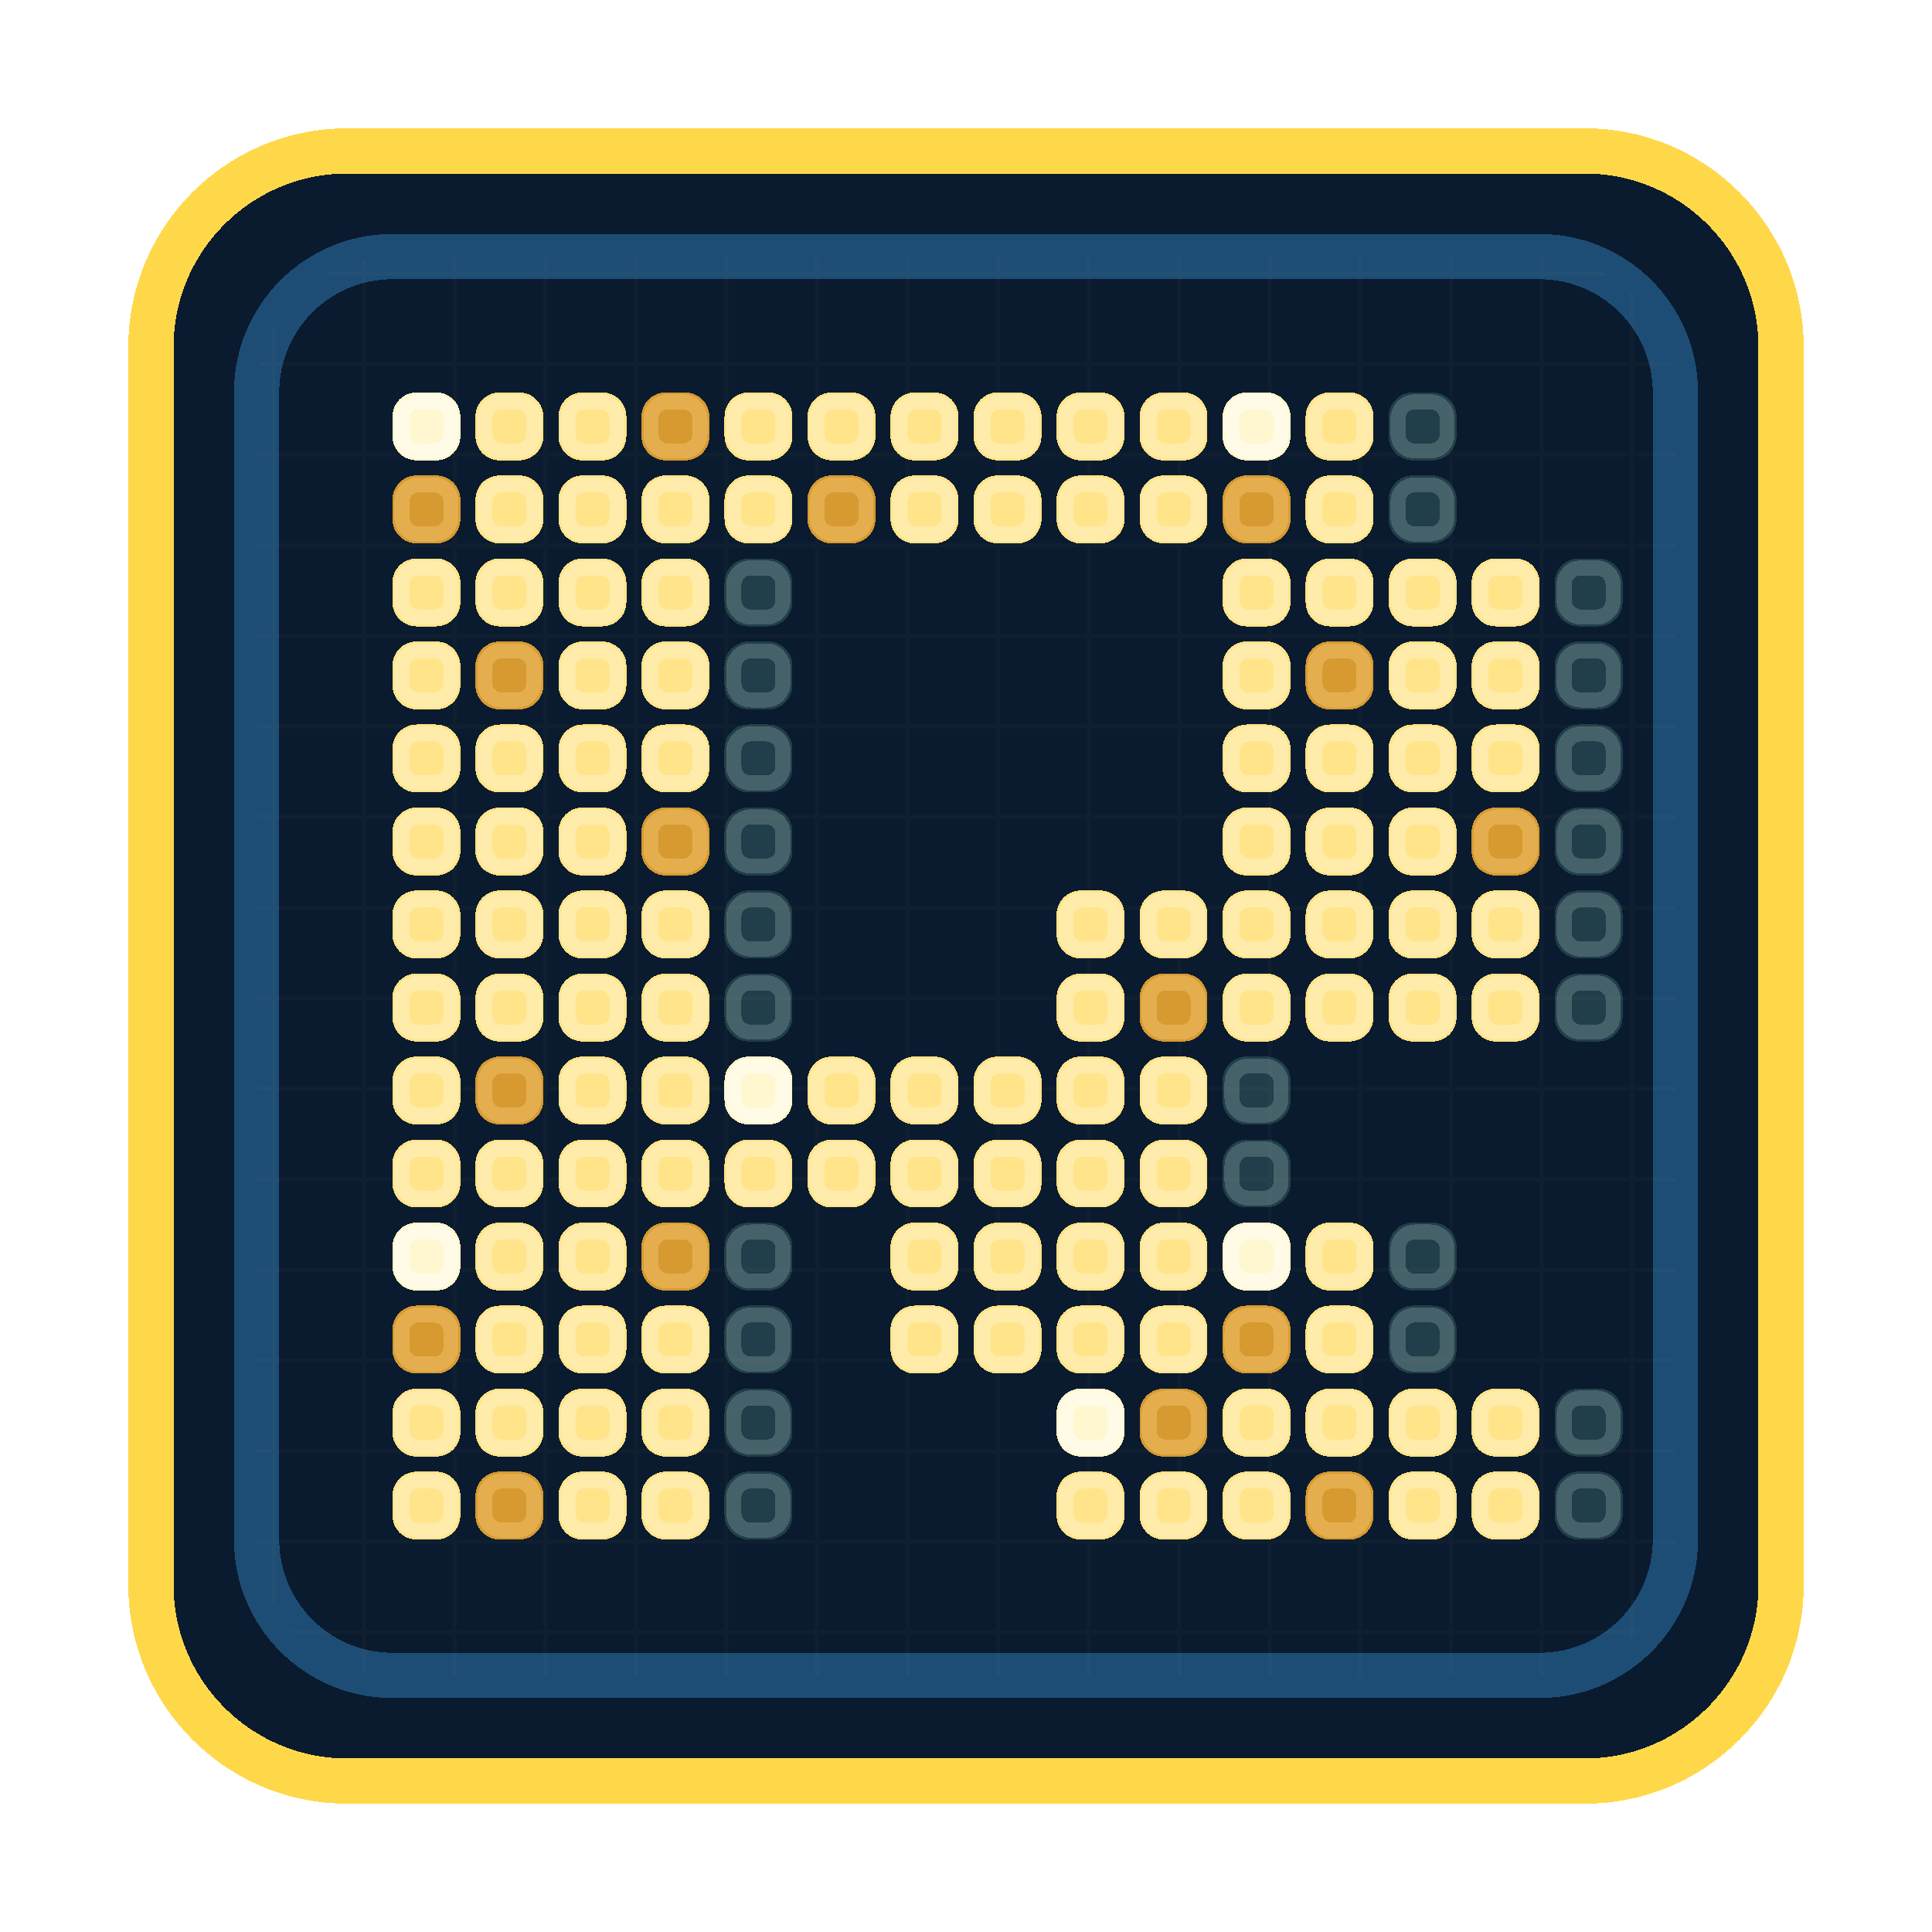
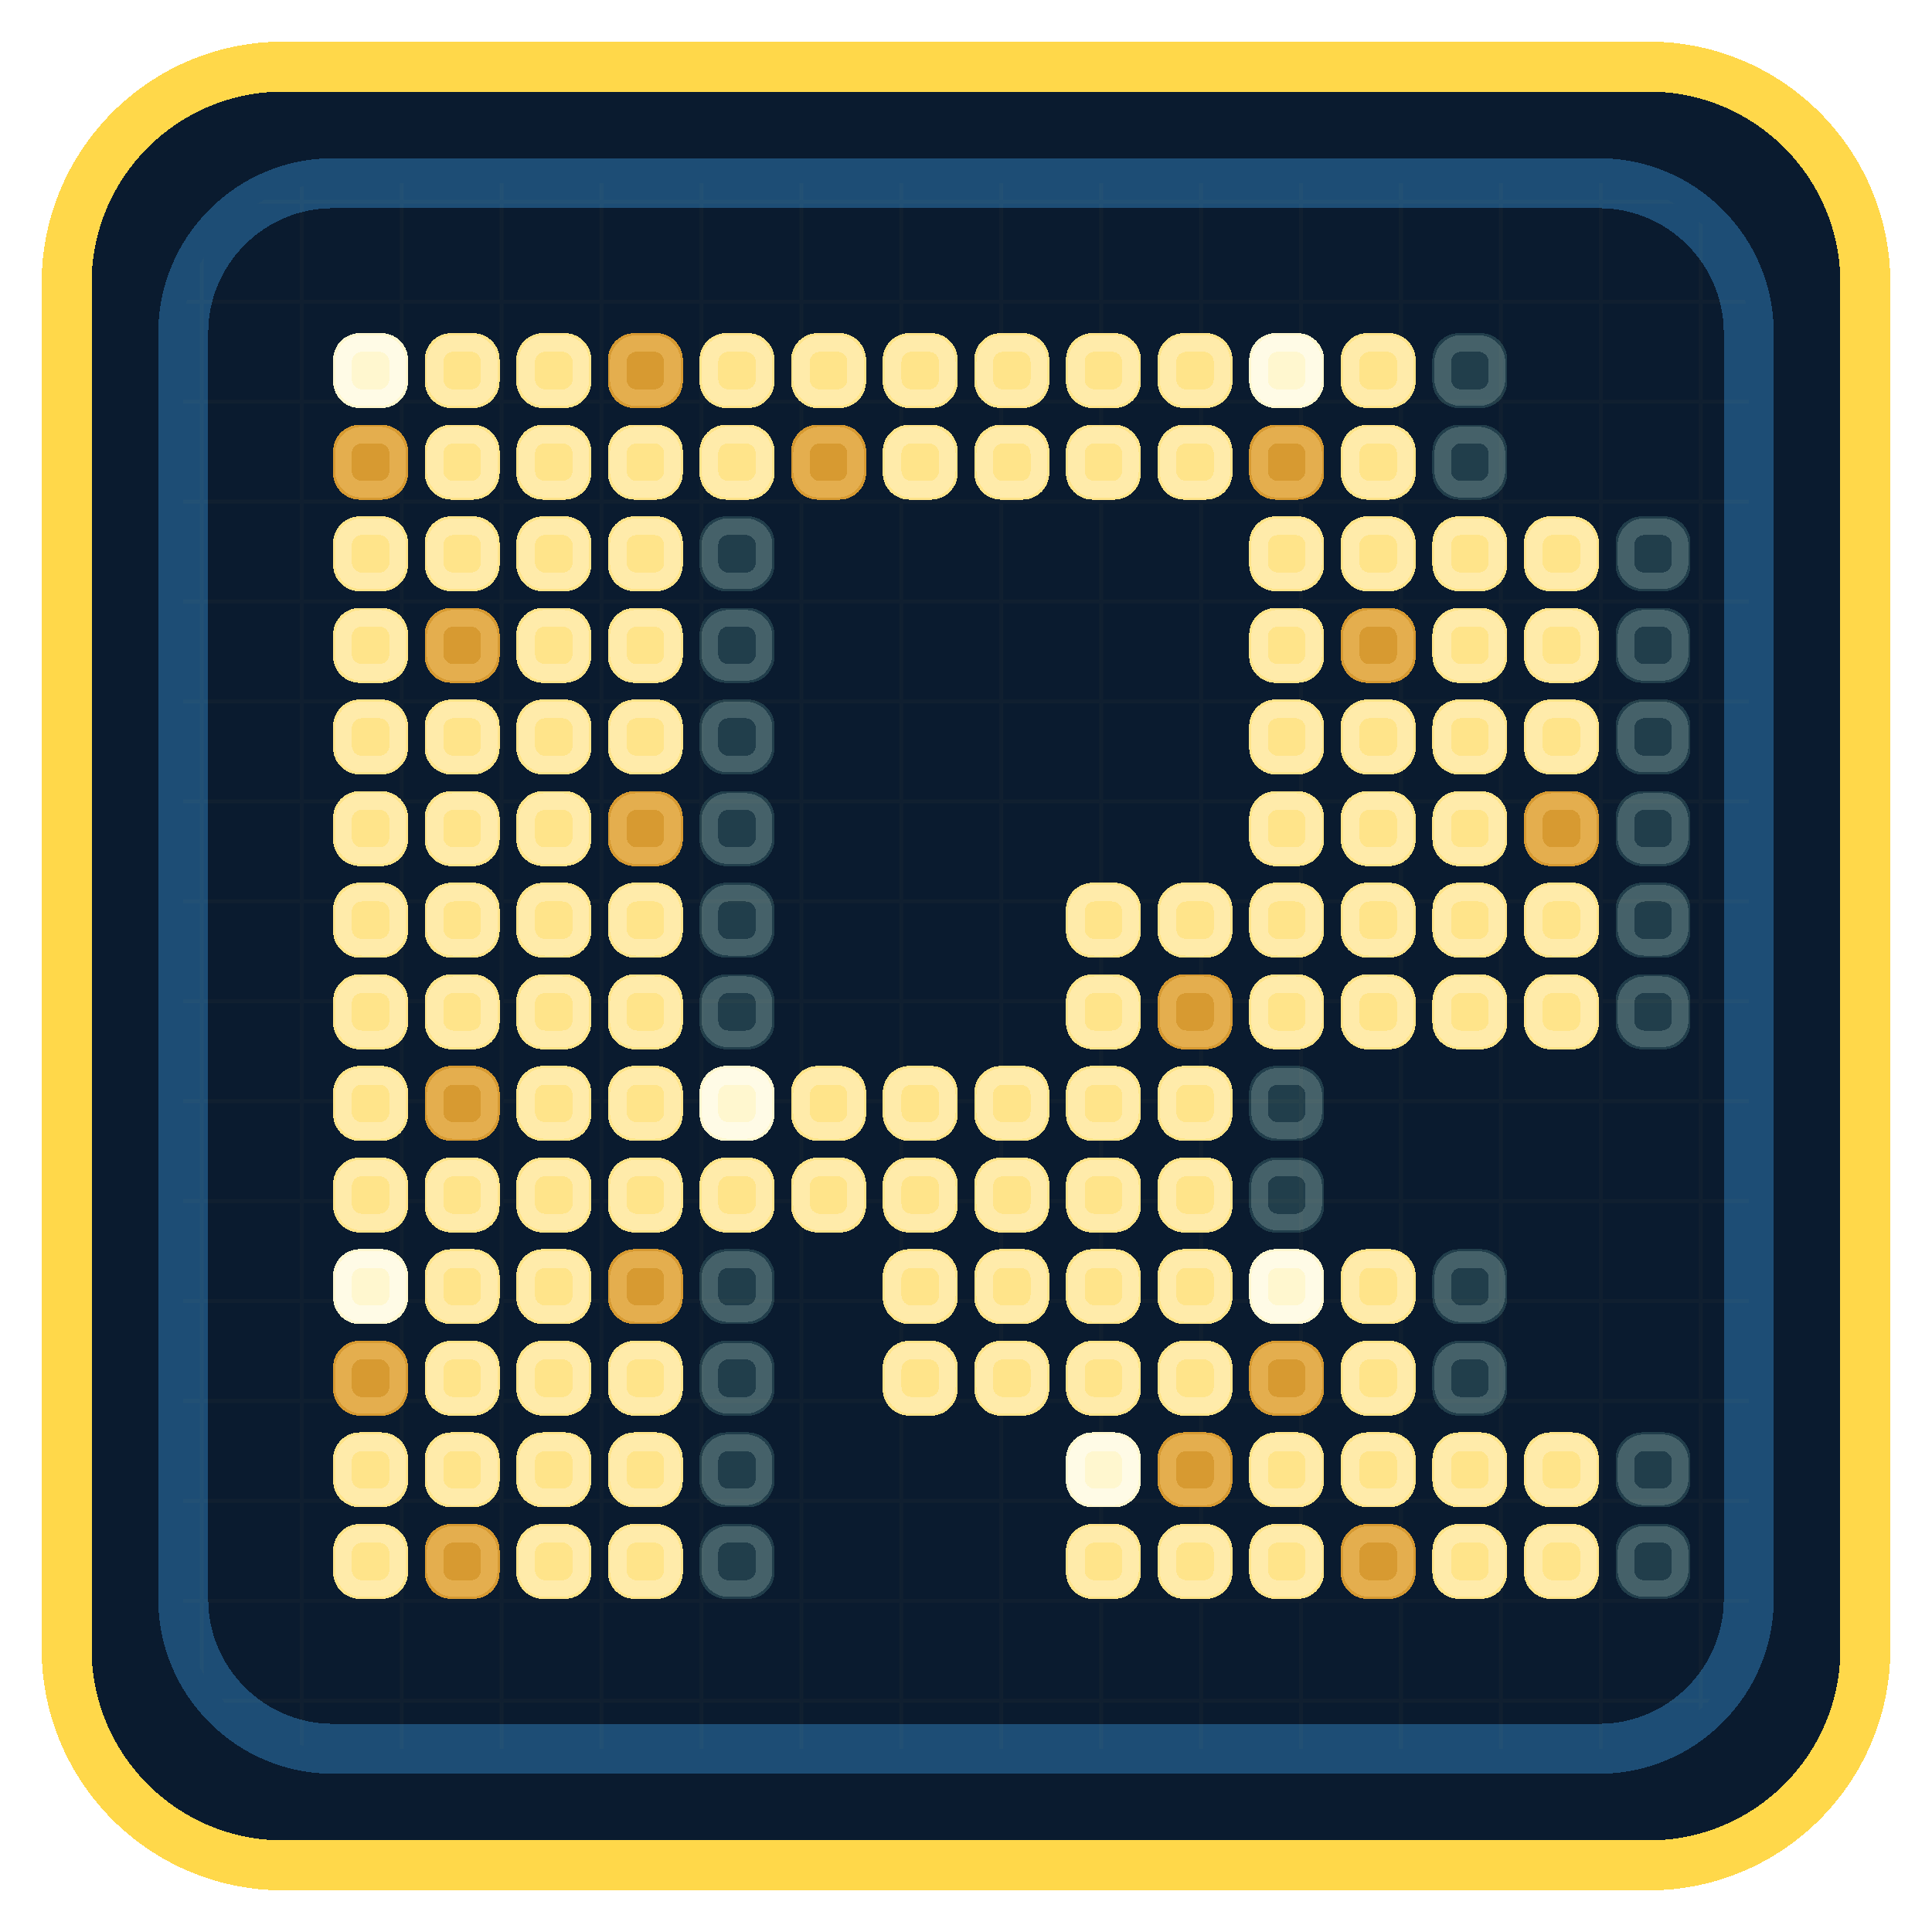
- <svg xmlns="http://www.w3.org/2000/svg" viewBox="0 0 256 256" role="img" aria-labelledby="title desc">
+ <svg xmlns="http://www.w3.org/2000/svg" viewBox="12 12 232 232" role="img" aria-labelledby="title desc">
  <defs>
    <pattern id="grid" width="12" height="12" patternUnits="userSpaceOnUse">
      <path d="M 12 0 L 0 0 0 12" fill="none" stroke="#ffd84a" stroke-opacity="0.08" stroke-width="1" />
    </pattern>
    <symbol id="tile-ghost" overflow="visible">
      <rect class="tile-fill ghost-fill" x="0" y="0" width="9" height="9" rx="3.2" ry="3.2" />
      <rect class="tile-stroke ghost-stroke" x="1.25" y="1.25" width="6.5" height="6.5" rx="2.2" ry="2.2" />
    </symbol>
    <symbol id="tile-main" overflow="visible">
      <rect class="tile-fill tile-main-fill" x="0" y="0" width="9" height="9" rx="3.2" ry="3.2" />
      <rect class="tile-stroke tile-main-stroke" x="1.25" y="1.25" width="6.5" height="6.5" rx="2.2" ry="2.2" />
    </symbol>
    <symbol id="tile-bright" overflow="visible">
      <rect class="tile-fill tile-bright-fill" x="0" y="0" width="9" height="9" rx="3.2" ry="3.2" />
      <rect class="tile-stroke tile-bright-stroke" x="1.25" y="1.25" width="6.5" height="6.5" rx="2.2" ry="2.2" />
    </symbol>
    <symbol id="tile-dark" overflow="visible">
      <rect class="tile-fill tile-dark-fill" x="0" y="0" width="9" height="9" rx="3.2" ry="3.2" />
      <rect class="tile-stroke tile-dark-stroke" x="1.25" y="1.25" width="6.5" height="6.5" rx="2.2" ry="2.2" />
    </symbol>
    <style>
      svg { shape-rendering: crispEdges; }
      .badge { fill: #0a1b2f; stroke: #ffd84a; stroke-width: 6; }
      .rim { fill: none; stroke: #1d4d75; stroke-width: 6; }
      .grid { fill: url(#grid); opacity: 0.32; }
      .tile-fill { stroke: none; }
      .tile-stroke { fill: none; stroke-width: 2; }
      .ghost-fill { fill: #8fe2c8; fill-opacity: 0.18; }
      .ghost-stroke { stroke: #eafff7; stroke-opacity: 0.18; }
      .tile-main-fill { fill: #ffe48a; }
      .tile-main-stroke { stroke: #fff4cf; stroke-opacity: 0.46; }
      .tile-bright-fill { fill: #fff7cf; }
      .tile-bright-stroke { stroke: #fffef6; stroke-opacity: 0.58; }
      .tile-dark-fill { fill: #d79a31; }
      .tile-dark-stroke { stroke: #f4c875; stroke-opacity: 0.44; }
    </style>
  </defs>
  <rect class="badge" x="20" y="20" width="216" height="216" rx="26" />
  <rect class="rim" x="34" y="34" width="188" height="188" rx="18" />
  <rect class="grid" x="34" y="34" width="188" height="188" rx="18" />
  <g transform="translate(52 52)">
    <g transform="translate(11 0)">
      <use href="#tile-ghost" x="0" y="0" />
      <use href="#tile-ghost" x="11" y="0" />
      <use href="#tile-ghost" x="22" y="0" />
      <use href="#tile-ghost" x="33" y="0" />
      <use href="#tile-ghost" x="44" y="0" />
      <use href="#tile-ghost" x="55" y="0" />
      <use href="#tile-ghost" x="66" y="0" />
      <use href="#tile-ghost" x="77" y="0" />
      <use href="#tile-ghost" x="88" y="0" />
      <use href="#tile-ghost" x="99" y="0" />
      <use href="#tile-ghost" x="110" y="0" />
      <use href="#tile-ghost" x="121" y="0" />
      <use href="#tile-ghost" x="0" y="11" />
      <use href="#tile-ghost" x="11" y="11" />
      <use href="#tile-ghost" x="22" y="11" />
      <use href="#tile-ghost" x="33" y="11" />
      <use href="#tile-ghost" x="44" y="11" />
      <use href="#tile-ghost" x="55" y="11" />
      <use href="#tile-ghost" x="66" y="11" />
      <use href="#tile-ghost" x="77" y="11" />
      <use href="#tile-ghost" x="88" y="11" />
      <use href="#tile-ghost" x="99" y="11" />
      <use href="#tile-ghost" x="110" y="11" />
      <use href="#tile-ghost" x="121" y="11" />
      <use href="#tile-ghost" x="0" y="22" />
      <use href="#tile-ghost" x="11" y="22" />
      <use href="#tile-ghost" x="22" y="22" />
      <use href="#tile-ghost" x="33" y="22" />
      <use href="#tile-ghost" x="110" y="22" />
      <use href="#tile-ghost" x="121" y="22" />
      <use href="#tile-ghost" x="132" y="22" />
      <use href="#tile-ghost" x="143" y="22" />
      <use href="#tile-ghost" x="0" y="33" />
      <use href="#tile-ghost" x="11" y="33" />
      <use href="#tile-ghost" x="22" y="33" />
      <use href="#tile-ghost" x="33" y="33" />
      <use href="#tile-ghost" x="110" y="33" />
      <use href="#tile-ghost" x="121" y="33" />
      <use href="#tile-ghost" x="132" y="33" />
      <use href="#tile-ghost" x="143" y="33" />
      <use href="#tile-ghost" x="0" y="44" />
      <use href="#tile-ghost" x="11" y="44" />
      <use href="#tile-ghost" x="22" y="44" />
      <use href="#tile-ghost" x="33" y="44" />
      <use href="#tile-ghost" x="110" y="44" />
      <use href="#tile-ghost" x="121" y="44" />
      <use href="#tile-ghost" x="132" y="44" />
      <use href="#tile-ghost" x="143" y="44" />
      <use href="#tile-ghost" x="0" y="55" />
      <use href="#tile-ghost" x="11" y="55" />
      <use href="#tile-ghost" x="22" y="55" />
      <use href="#tile-ghost" x="33" y="55" />
      <use href="#tile-ghost" x="110" y="55" />
      <use href="#tile-ghost" x="121" y="55" />
      <use href="#tile-ghost" x="132" y="55" />
      <use href="#tile-ghost" x="143" y="55" />
      <use href="#tile-ghost" x="0" y="66" />
      <use href="#tile-ghost" x="11" y="66" />
      <use href="#tile-ghost" x="22" y="66" />
      <use href="#tile-ghost" x="33" y="66" />
      <use href="#tile-ghost" x="88" y="66" />
      <use href="#tile-ghost" x="99" y="66" />
      <use href="#tile-ghost" x="110" y="66" />
      <use href="#tile-ghost" x="121" y="66" />
      <use href="#tile-ghost" x="132" y="66" />
      <use href="#tile-ghost" x="143" y="66" />
      <use href="#tile-ghost" x="0" y="77" />
      <use href="#tile-ghost" x="11" y="77" />
      <use href="#tile-ghost" x="22" y="77" />
      <use href="#tile-ghost" x="33" y="77" />
      <use href="#tile-ghost" x="88" y="77" />
      <use href="#tile-ghost" x="99" y="77" />
      <use href="#tile-ghost" x="110" y="77" />
      <use href="#tile-ghost" x="121" y="77" />
      <use href="#tile-ghost" x="132" y="77" />
      <use href="#tile-ghost" x="143" y="77" />
      <use href="#tile-ghost" x="0" y="88" />
      <use href="#tile-ghost" x="11" y="88" />
      <use href="#tile-ghost" x="22" y="88" />
      <use href="#tile-ghost" x="33" y="88" />
      <use href="#tile-ghost" x="44" y="88" />
      <use href="#tile-ghost" x="55" y="88" />
      <use href="#tile-ghost" x="66" y="88" />
      <use href="#tile-ghost" x="77" y="88" />
      <use href="#tile-ghost" x="88" y="88" />
      <use href="#tile-ghost" x="99" y="88" />
      <use href="#tile-ghost" x="0" y="99" />
      <use href="#tile-ghost" x="11" y="99" />
      <use href="#tile-ghost" x="22" y="99" />
      <use href="#tile-ghost" x="33" y="99" />
      <use href="#tile-ghost" x="44" y="99" />
      <use href="#tile-ghost" x="55" y="99" />
      <use href="#tile-ghost" x="66" y="99" />
      <use href="#tile-ghost" x="77" y="99" />
      <use href="#tile-ghost" x="88" y="99" />
      <use href="#tile-ghost" x="99" y="99" />
      <use href="#tile-ghost" x="0" y="110" />
      <use href="#tile-ghost" x="11" y="110" />
      <use href="#tile-ghost" x="22" y="110" />
      <use href="#tile-ghost" x="33" y="110" />
      <use href="#tile-ghost" x="66" y="110" />
      <use href="#tile-ghost" x="77" y="110" />
      <use href="#tile-ghost" x="88" y="110" />
      <use href="#tile-ghost" x="99" y="110" />
      <use href="#tile-ghost" x="110" y="110" />
      <use href="#tile-ghost" x="121" y="110" />
      <use href="#tile-ghost" x="0" y="121" />
      <use href="#tile-ghost" x="11" y="121" />
      <use href="#tile-ghost" x="22" y="121" />
      <use href="#tile-ghost" x="33" y="121" />
      <use href="#tile-ghost" x="66" y="121" />
      <use href="#tile-ghost" x="77" y="121" />
      <use href="#tile-ghost" x="88" y="121" />
      <use href="#tile-ghost" x="99" y="121" />
      <use href="#tile-ghost" x="110" y="121" />
      <use href="#tile-ghost" x="121" y="121" />
      <use href="#tile-ghost" x="0" y="132" />
      <use href="#tile-ghost" x="11" y="132" />
      <use href="#tile-ghost" x="22" y="132" />
      <use href="#tile-ghost" x="33" y="132" />
      <use href="#tile-ghost" x="88" y="132" />
      <use href="#tile-ghost" x="99" y="132" />
      <use href="#tile-ghost" x="110" y="132" />
      <use href="#tile-ghost" x="121" y="132" />
      <use href="#tile-ghost" x="132" y="132" />
      <use href="#tile-ghost" x="143" y="132" />
      <use href="#tile-ghost" x="0" y="143" />
      <use href="#tile-ghost" x="11" y="143" />
      <use href="#tile-ghost" x="22" y="143" />
      <use href="#tile-ghost" x="33" y="143" />
      <use href="#tile-ghost" x="88" y="143" />
      <use href="#tile-ghost" x="99" y="143" />
      <use href="#tile-ghost" x="110" y="143" />
      <use href="#tile-ghost" x="121" y="143" />
      <use href="#tile-ghost" x="132" y="143" />
      <use href="#tile-ghost" x="143" y="143" />
    </g>
    <use href="#tile-bright" x="0" y="0" />
    <use href="#tile-main" x="11" y="0" />
    <use href="#tile-main" x="22" y="0" />
    <use href="#tile-dark" x="33" y="0" />
    <use href="#tile-main" x="44" y="0" />
    <use href="#tile-main" x="55" y="0" />
    <use href="#tile-main" x="66" y="0" />
    <use href="#tile-main" x="77" y="0" />
    <use href="#tile-main" x="88" y="0" />
    <use href="#tile-main" x="99" y="0" />
    <use href="#tile-bright" x="110" y="0" />
    <use href="#tile-main" x="121" y="0" />
    <use href="#tile-dark" x="0" y="11" />
    <use href="#tile-main" x="11" y="11" />
    <use href="#tile-main" x="22" y="11" />
    <use href="#tile-main" x="33" y="11" />
    <use href="#tile-main" x="44" y="11" />
    <use href="#tile-dark" x="55" y="11" />
    <use href="#tile-main" x="66" y="11" />
    <use href="#tile-main" x="77" y="11" />
    <use href="#tile-main" x="88" y="11" />
    <use href="#tile-main" x="99" y="11" />
    <use href="#tile-dark" x="110" y="11" />
    <use href="#tile-main" x="121" y="11" />
    <use href="#tile-main" x="0" y="22" />
    <use href="#tile-main" x="11" y="22" />
    <use href="#tile-main" x="22" y="22" />
    <use href="#tile-main" x="33" y="22" />
    <use href="#tile-main" x="110" y="22" />
    <use href="#tile-main" x="121" y="22" />
    <use href="#tile-main" x="132" y="22" />
    <use href="#tile-main" x="143" y="22" />
    <use href="#tile-main" x="0" y="33" />
    <use href="#tile-dark" x="11" y="33" />
    <use href="#tile-main" x="22" y="33" />
    <use href="#tile-main" x="33" y="33" />
    <use href="#tile-main" x="110" y="33" />
    <use href="#tile-dark" x="121" y="33" />
    <use href="#tile-main" x="132" y="33" />
    <use href="#tile-main" x="143" y="33" />
    <use href="#tile-main" x="0" y="44" />
    <use href="#tile-main" x="11" y="44" />
    <use href="#tile-main" x="22" y="44" />
    <use href="#tile-main" x="33" y="44" />
    <use href="#tile-main" x="110" y="44" />
    <use href="#tile-main" x="121" y="44" />
    <use href="#tile-main" x="132" y="44" />
    <use href="#tile-main" x="143" y="44" />
    <use href="#tile-main" x="0" y="55" />
    <use href="#tile-main" x="11" y="55" />
    <use href="#tile-main" x="22" y="55" />
    <use href="#tile-dark" x="33" y="55" />
    <use href="#tile-main" x="110" y="55" />
    <use href="#tile-main" x="121" y="55" />
    <use href="#tile-main" x="132" y="55" />
    <use href="#tile-dark" x="143" y="55" />
    <use href="#tile-main" x="0" y="66" />
    <use href="#tile-main" x="11" y="66" />
    <use href="#tile-main" x="22" y="66" />
    <use href="#tile-main" x="33" y="66" />
    <use href="#tile-main" x="88" y="66" />
    <use href="#tile-main" x="99" y="66" />
    <use href="#tile-main" x="110" y="66" />
    <use href="#tile-main" x="121" y="66" />
    <use href="#tile-main" x="132" y="66" />
    <use href="#tile-main" x="143" y="66" />
    <use href="#tile-main" x="0" y="77" />
    <use href="#tile-main" x="11" y="77" />
    <use href="#tile-main" x="22" y="77" />
    <use href="#tile-main" x="33" y="77" />
    <use href="#tile-main" x="88" y="77" />
    <use href="#tile-dark" x="99" y="77" />
    <use href="#tile-main" x="110" y="77" />
    <use href="#tile-main" x="121" y="77" />
    <use href="#tile-main" x="132" y="77" />
    <use href="#tile-main" x="143" y="77" />
    <use href="#tile-main" x="0" y="88" />
    <use href="#tile-dark" x="11" y="88" />
    <use href="#tile-main" x="22" y="88" />
    <use href="#tile-main" x="33" y="88" />
    <use href="#tile-bright" x="44" y="88" />
    <use href="#tile-main" x="55" y="88" />
    <use href="#tile-main" x="66" y="88" />
    <use href="#tile-main" x="77" y="88" />
    <use href="#tile-main" x="88" y="88" />
    <use href="#tile-main" x="99" y="88" />
    <use href="#tile-main" x="0" y="99" />
    <use href="#tile-main" x="11" y="99" />
    <use href="#tile-main" x="22" y="99" />
    <use href="#tile-main" x="33" y="99" />
    <use href="#tile-main" x="44" y="99" />
    <use href="#tile-main" x="55" y="99" />
    <use href="#tile-main" x="66" y="99" />
    <use href="#tile-main" x="77" y="99" />
    <use href="#tile-main" x="88" y="99" />
    <use href="#tile-main" x="99" y="99" />
    <use href="#tile-bright" x="0" y="110" />
    <use href="#tile-main" x="11" y="110" />
    <use href="#tile-main" x="22" y="110" />
    <use href="#tile-dark" x="33" y="110" />
    <use href="#tile-main" x="66" y="110" />
    <use href="#tile-main" x="77" y="110" />
    <use href="#tile-main" x="88" y="110" />
    <use href="#tile-main" x="99" y="110" />
    <use href="#tile-bright" x="110" y="110" />
    <use href="#tile-main" x="121" y="110" />
    <use href="#tile-dark" x="0" y="121" />
    <use href="#tile-main" x="11" y="121" />
    <use href="#tile-main" x="22" y="121" />
    <use href="#tile-main" x="33" y="121" />
    <use href="#tile-main" x="66" y="121" />
    <use href="#tile-main" x="77" y="121" />
    <use href="#tile-main" x="88" y="121" />
    <use href="#tile-main" x="99" y="121" />
    <use href="#tile-dark" x="110" y="121" />
    <use href="#tile-main" x="121" y="121" />
    <use href="#tile-main" x="0" y="132" />
    <use href="#tile-main" x="11" y="132" />
    <use href="#tile-main" x="22" y="132" />
    <use href="#tile-main" x="33" y="132" />
    <use href="#tile-bright" x="88" y="132" />
    <use href="#tile-dark" x="99" y="132" />
    <use href="#tile-main" x="110" y="132" />
    <use href="#tile-main" x="121" y="132" />
    <use href="#tile-main" x="132" y="132" />
    <use href="#tile-main" x="143" y="132" />
    <use href="#tile-main" x="0" y="143" />
    <use href="#tile-dark" x="11" y="143" />
    <use href="#tile-main" x="22" y="143" />
    <use href="#tile-main" x="33" y="143" />
    <use href="#tile-main" x="88" y="143" />
    <use href="#tile-main" x="99" y="143" />
    <use href="#tile-main" x="110" y="143" />
    <use href="#tile-dark" x="121" y="143" />
    <use href="#tile-main" x="132" y="143" />
    <use href="#tile-main" x="143" y="143" />
  </g>
</svg>
